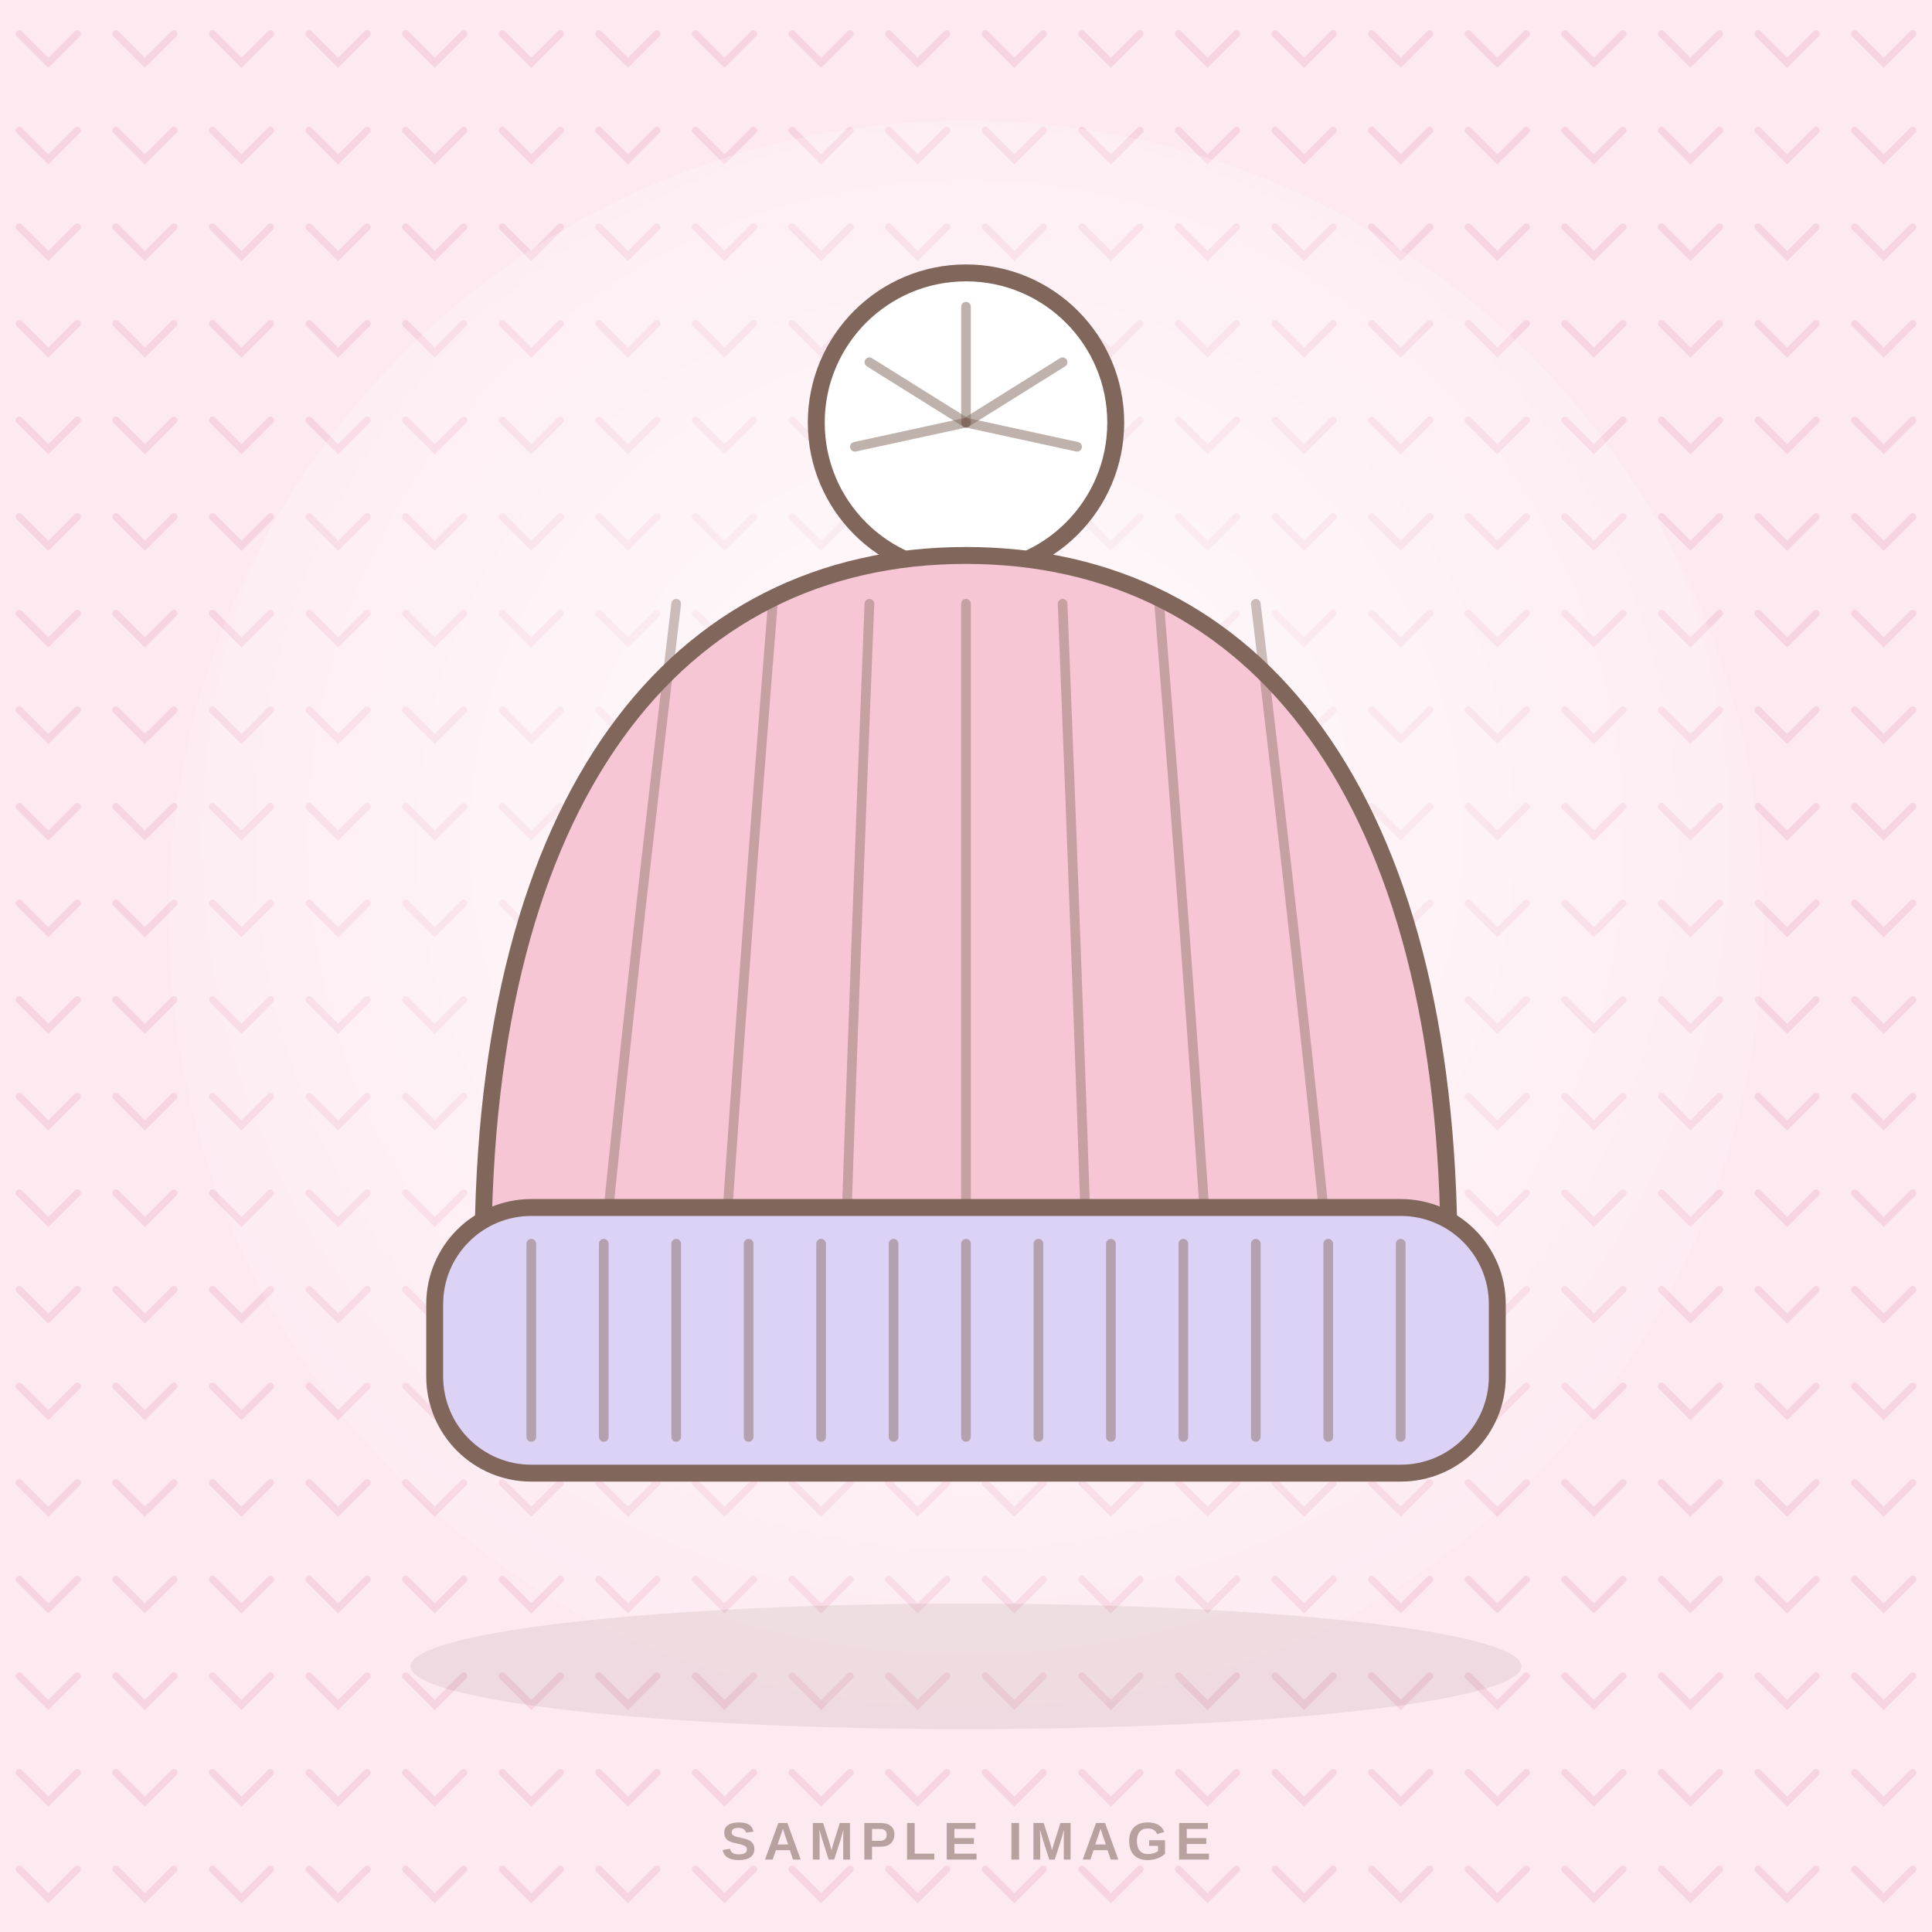
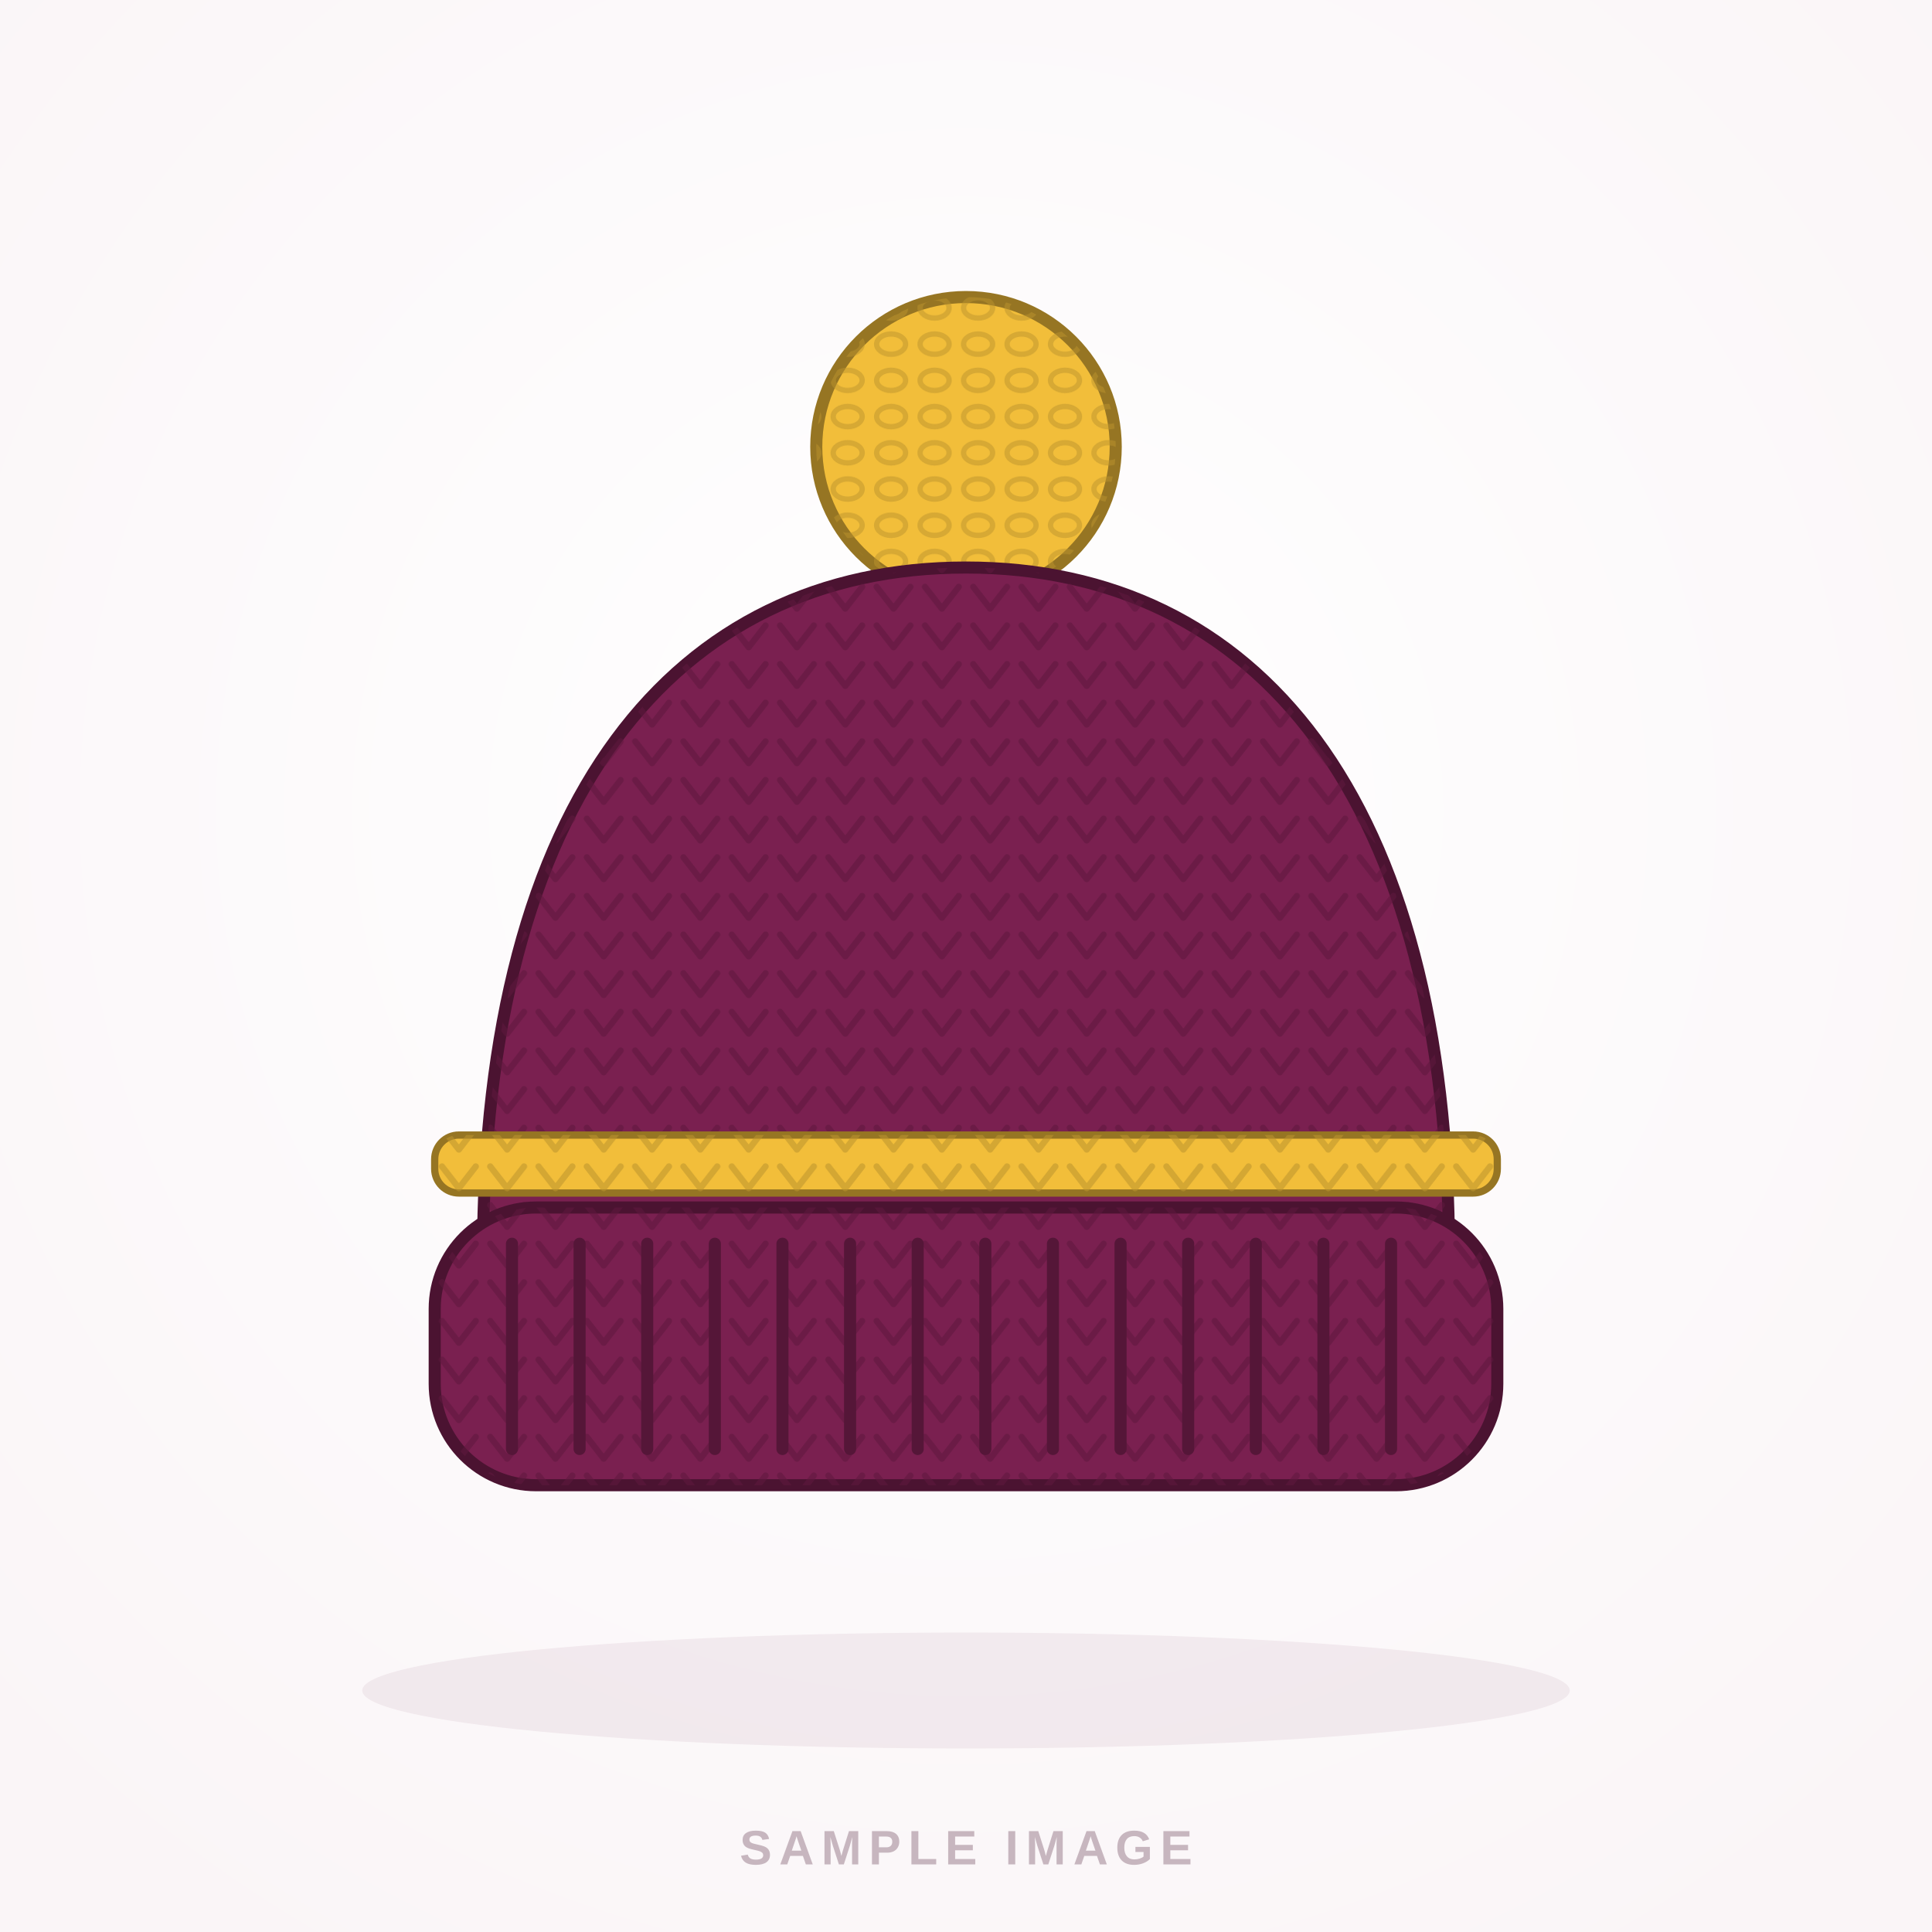
- <svg xmlns="http://www.w3.org/2000/svg" viewBox="0 0 800 800" role="img" aria-label="Crochet beanie hat (placeholder illustration)">
+ <svg xmlns="http://www.w3.org/2000/svg" viewBox="0 0 800 800" role="img" aria-label="Knitted beanie with pom-pom (sample illustration)">
  <defs>
-     <pattern id="k" width="40" height="40" patternUnits="userSpaceOnUse">
-       <path d="M8 14 L20 26 L32 14" fill="none" stroke="#ECADC2" stroke-width="3" stroke-linecap="round" opacity=".35" />
+     <radialGradient id="bg" cx="50%" cy="42%" r="70%">
+       <stop offset="0" stop-color="#FFFFFF" />
+       <stop offset="1" stop-color="#FAF5F7" />
+     </radialGradient>
+     <pattern id="pcF2BE3A" width="18" height="15" patternUnits="userSpaceOnUse">
+       <ellipse cx="9" cy="7.5" rx="6" ry="4.2" fill="none" stroke="#BC942D" stroke-width="2.2" opacity=".5" />
    </pattern>
-     <radialGradient id="g" cx="50%" cy="45%" r="60%">
-       <stop offset="0" stop-color="#fff" stop-opacity=".85" />
-       <stop offset="1" stop-color="#fff" stop-opacity="0" />
-     </radialGradient>
+     <pattern id="pv7A2050" width="20" height="16" patternUnits="userSpaceOnUse">
+       <path d="M3 3 L10 12 L17 3" fill="none" stroke="#5F183E" stroke-width="2.6" stroke-linecap="round" stroke-linejoin="round" opacity=".55" />
+     </pattern>
+     <pattern id="pvF2BE3A" width="20" height="16" patternUnits="userSpaceOnUse">
+       <path d="M3 3 L10 12 L17 3" fill="none" stroke="#BC942D" stroke-width="2.6" stroke-linecap="round" stroke-linejoin="round" opacity=".55" />
+     </pattern>
  </defs>
-   <rect width="800" height="800" fill="#FDEAF1" />
-   <rect width="800" height="800" fill="url(#k)" />
-   <circle cx="400" cy="380" r="330" fill="url(#g)" />
-   <ellipse cx="400" cy="690" rx="230" ry="26" fill="#80665B" opacity=".12" />
-   <g stroke="#80665B" stroke-width="7" stroke-linecap="round" stroke-linejoin="round">
-     <circle cx="400" cy="175" r="62" fill="#FFFFFF" />
-     <path d="M400 175 l-40 -25" stroke-width="4" opacity=".5" />
-     <path d="M400 175 l40 -25" stroke-width="4" opacity=".5" />
-     <path d="M400 175 l0 -48" stroke-width="4" opacity=".5" />
-     <path d="M400 175 l-46 10" stroke-width="4" opacity=".5" />
-     <path d="M400 175 l46 10" stroke-width="4" opacity=".5" />
-     <path d="M200 520 C200 330 280 230 400 230 C520 230 600 330 600 520 Z" fill="#F6C6D5" />
-     <path d="M280 250 Q262.0 400 250.0 520" fill="none" stroke-width="4" opacity=".4" />
-     <path d="M320 250 Q308.0 400 300.0 520" fill="none" stroke-width="4" opacity=".4" />
-     <path d="M360 250 Q354.0 400 350.0 520" fill="none" stroke-width="4" opacity=".4" />
-     <path d="M400 250 Q400.0 400 400.0 520" fill="none" stroke-width="4" opacity=".4" />
-     <path d="M440 250 Q446.0 400 450.0 520" fill="none" stroke-width="4" opacity=".4" />
-     <path d="M480 250 Q492.0 400 500.0 520" fill="none" stroke-width="4" opacity=".4" />
-     <path d="M520 250 Q538.0 400 550.0 520" fill="none" stroke-width="4" opacity=".4" />
-     <rect x="180" y="500" width="440" height="110" rx="40" fill="#DCD2F5" />
-     <path d="M220 515 l0 80" stroke-width="4" opacity=".45" />
-     <path d="M250 515 l0 80" stroke-width="4" opacity=".45" />
-     <path d="M280 515 l0 80" stroke-width="4" opacity=".45" />
-     <path d="M310 515 l0 80" stroke-width="4" opacity=".45" />
-     <path d="M340 515 l0 80" stroke-width="4" opacity=".45" />
-     <path d="M370 515 l0 80" stroke-width="4" opacity=".45" />
-     <path d="M400 515 l0 80" stroke-width="4" opacity=".45" />
-     <path d="M430 515 l0 80" stroke-width="4" opacity=".45" />
-     <path d="M460 515 l0 80" stroke-width="4" opacity=".45" />
-     <path d="M490 515 l0 80" stroke-width="4" opacity=".45" />
-     <path d="M520 515 l0 80" stroke-width="4" opacity=".45" />
-     <path d="M550 515 l0 80" stroke-width="4" opacity=".45" />
-     <path d="M580 515 l0 80" stroke-width="4" opacity=".45" />
-   </g>
-   <text x="400" y="770" text-anchor="middle" font-family="Nunito,Arial,sans-serif" font-size="22" font-weight="700" fill="#80665B" opacity=".55" stroke="none" letter-spacing="3">SAMPLE IMAGE</text>
+   <rect width="800" height="800" fill="url(#bg)" />
+   <ellipse cx="400" cy="700" rx="250" ry="24" fill="#6D1A46" opacity=".07" />
+   <circle cx="400" cy="185" r="62" fill="#F2BE3A" stroke="#967523" stroke-width="5" stroke-linejoin="round" />
+   <circle cx="400" cy="185" r="62" fill="url(#pcF2BE3A)" />
+   <path d="M200 520 C200 330 280 235 400 235 C520 235 600 330 600 520 Z" fill="#7A2050" stroke="#4B1331" stroke-width="5" stroke-linejoin="round" />
+   <path d="M200 520 C200 330 280 235 400 235 C520 235 600 330 600 520 Z" fill="url(#pv7A2050)" />
+   <rect x="180" y="500" width="440" height="115" rx="42" fill="#7A2050" stroke="#4B1331" stroke-width="5" stroke-linejoin="round" />
+   <rect x="180" y="500" width="440" height="115" rx="42" fill="url(#pv7A2050)" />
+   <path d="M212 515 L212 600" stroke="#551638" stroke-width="5" stroke-linecap="round" />
+   <path d="M240 515 L240 600" stroke="#551638" stroke-width="5" stroke-linecap="round" />
+   <path d="M268 515 L268 600" stroke="#551638" stroke-width="5" stroke-linecap="round" />
+   <path d="M296 515 L296 600" stroke="#551638" stroke-width="5" stroke-linecap="round" />
+   <path d="M324 515 L324 600" stroke="#551638" stroke-width="5" stroke-linecap="round" />
+   <path d="M352 515 L352 600" stroke="#551638" stroke-width="5" stroke-linecap="round" />
+   <path d="M380 515 L380 600" stroke="#551638" stroke-width="5" stroke-linecap="round" />
+   <path d="M408 515 L408 600" stroke="#551638" stroke-width="5" stroke-linecap="round" />
+   <path d="M436 515 L436 600" stroke="#551638" stroke-width="5" stroke-linecap="round" />
+   <path d="M464 515 L464 600" stroke="#551638" stroke-width="5" stroke-linecap="round" />
+   <path d="M492 515 L492 600" stroke="#551638" stroke-width="5" stroke-linecap="round" />
+   <path d="M520 515 L520 600" stroke="#551638" stroke-width="5" stroke-linecap="round" />
+   <path d="M548 515 L548 600" stroke="#551638" stroke-width="5" stroke-linecap="round" />
+   <path d="M576 515 L576 600" stroke="#551638" stroke-width="5" stroke-linecap="round" />
+   <rect x="180" y="470" width="440" height="24" rx="10" fill="#F2BE3A" stroke="#967523" stroke-width="3" stroke-linejoin="round" />
+   <rect x="180" y="470" width="440" height="24" rx="10" fill="url(#pvF2BE3A)" />
+   <text x="400" y="772" text-anchor="middle" font-family="Nunito,Arial,sans-serif" font-size="20" font-weight="700" fill="#C7B6BF" letter-spacing="3">SAMPLE IMAGE</text>
</svg>
